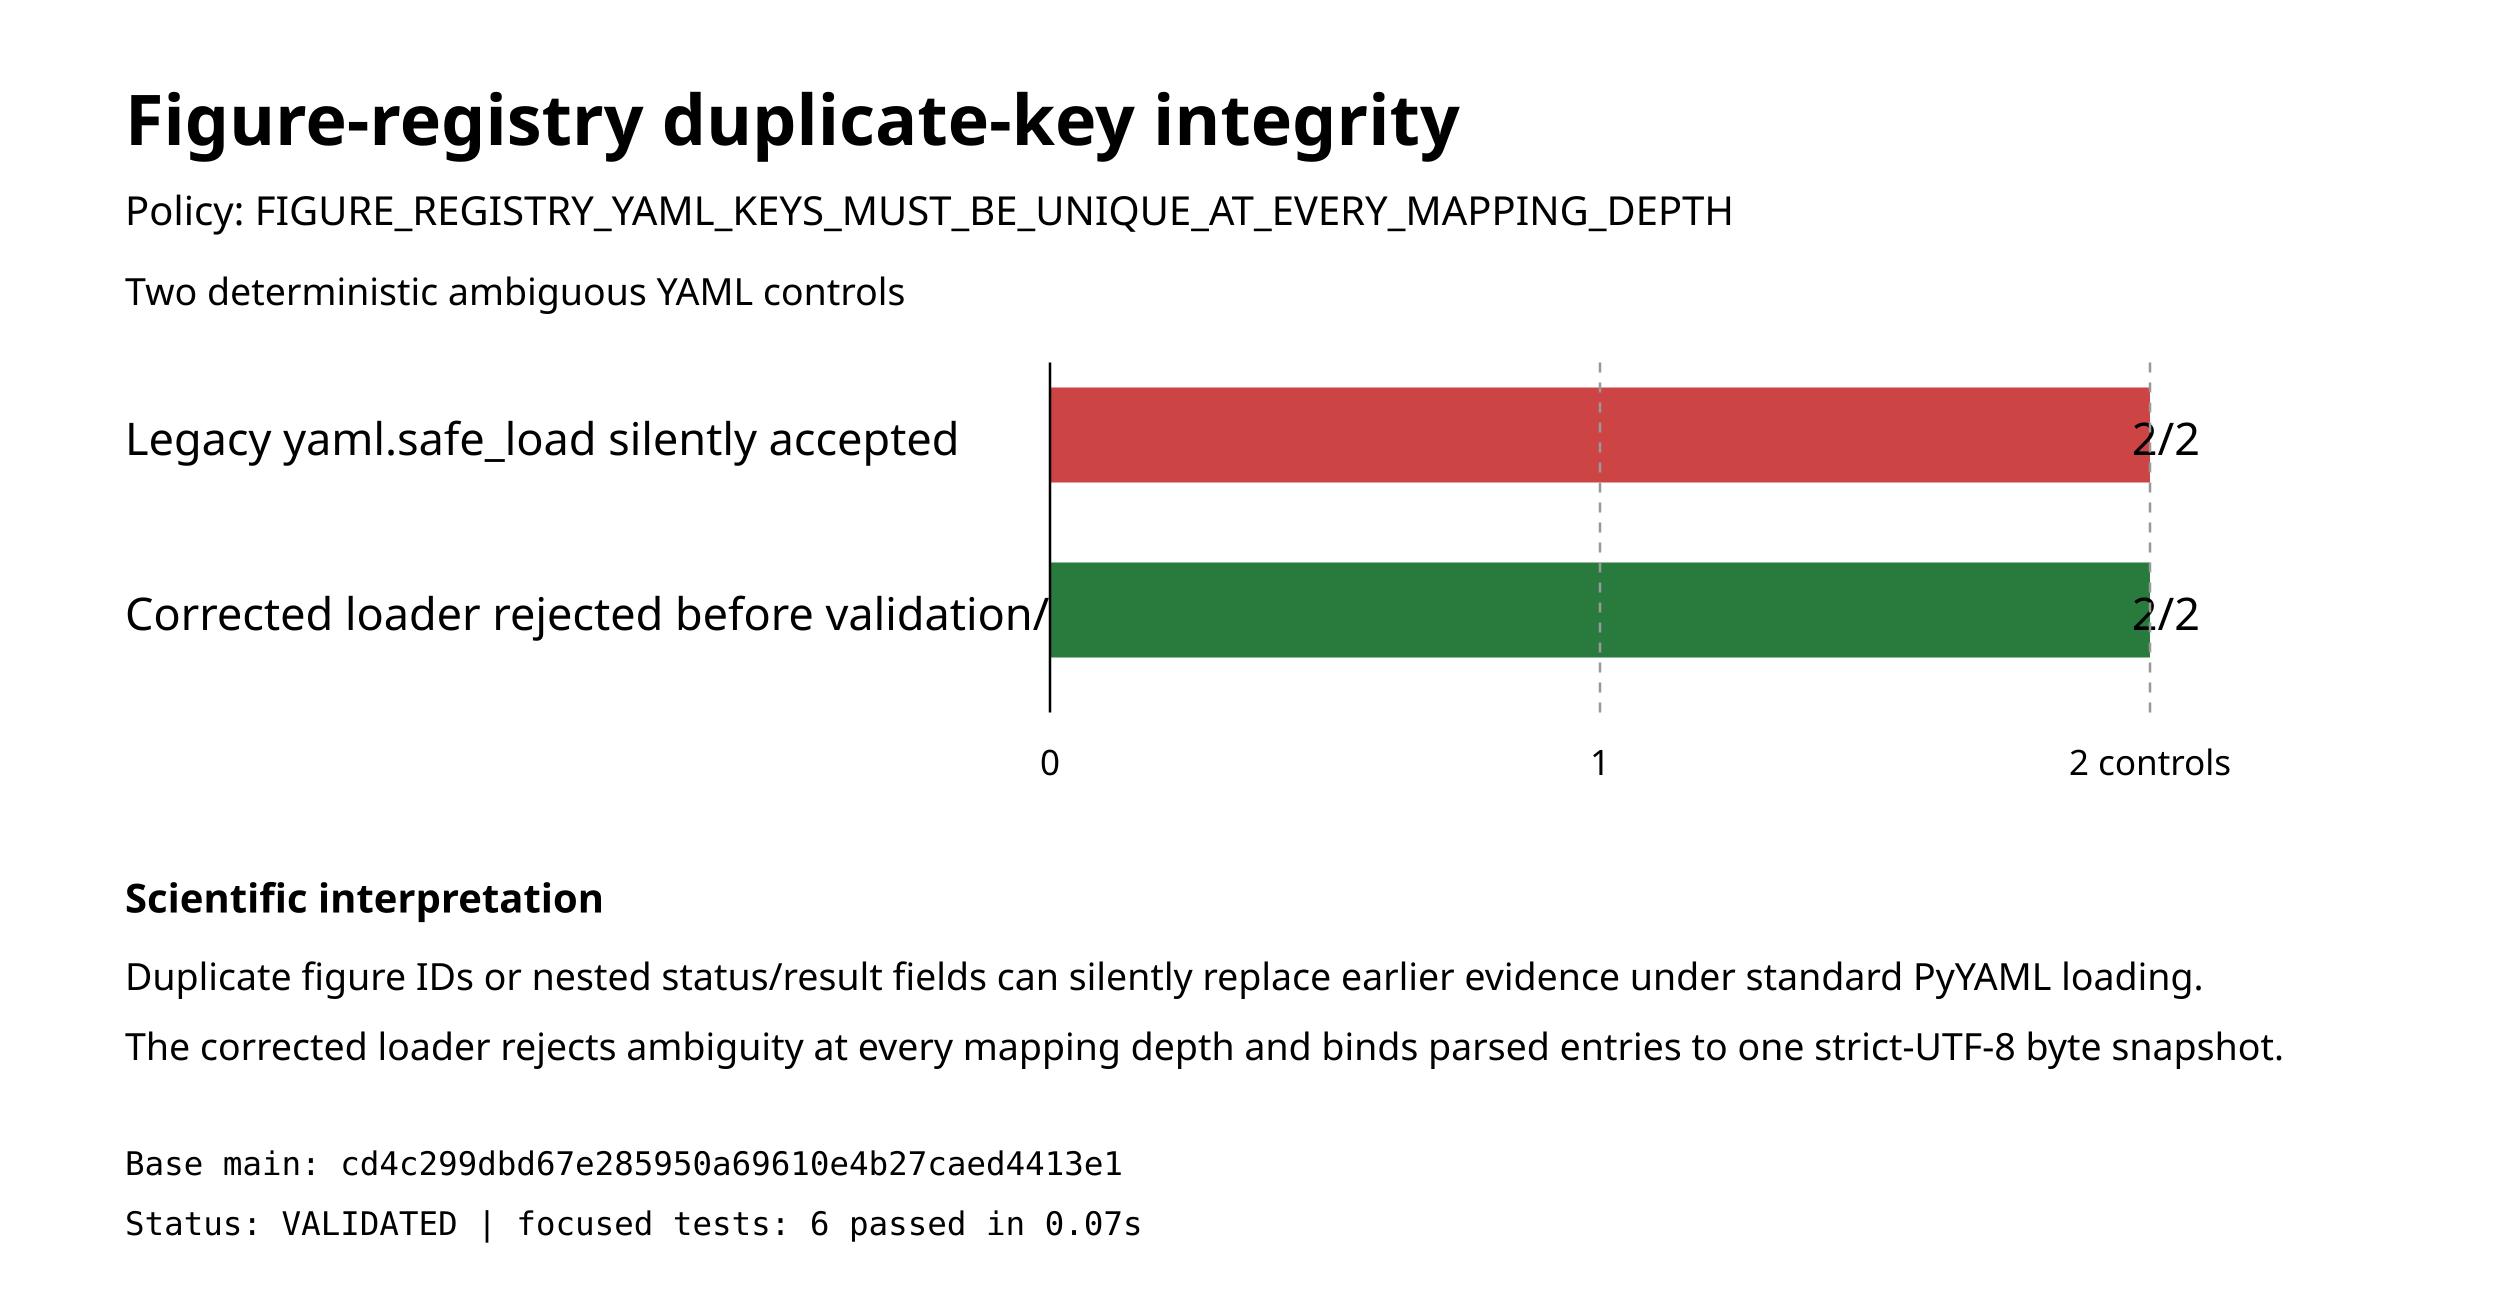
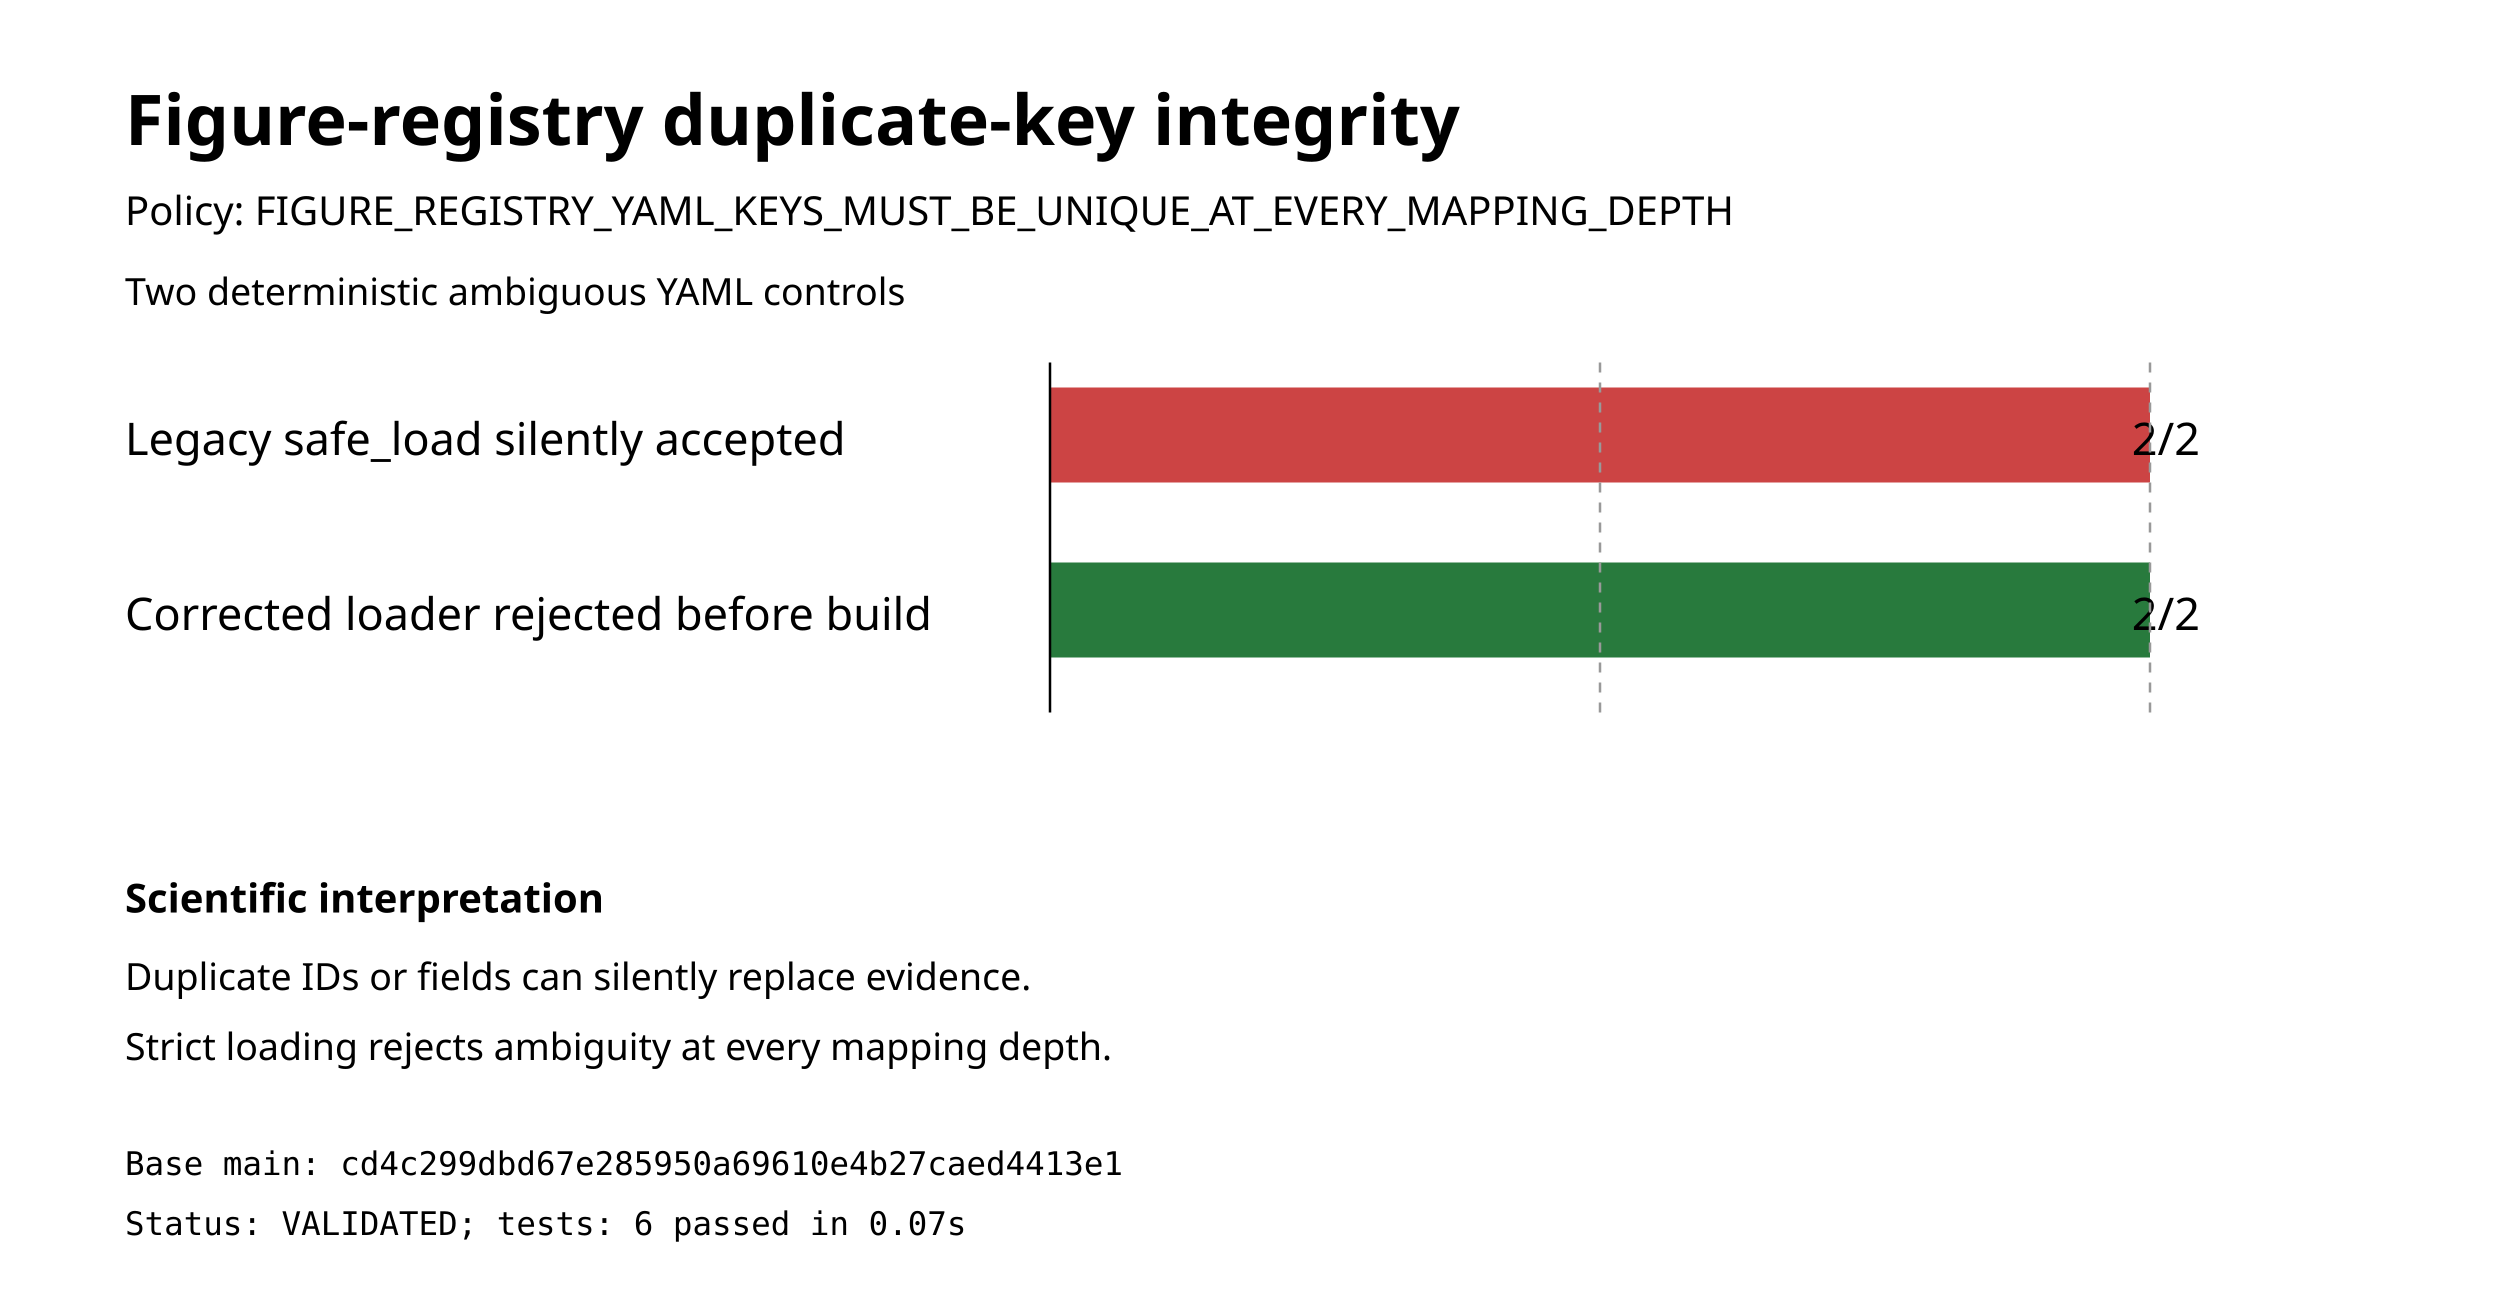
<svg xmlns="http://www.w3.org/2000/svg" width="1000" height="520" viewBox="0 0 1000 520">
  <rect width="1000" height="520" fill="white" />
  <text x="50" y="58" font-family="sans-serif" font-size="28" font-weight="bold">Figure-registry duplicate-key integrity</text>
  <text x="50" y="90" font-family="sans-serif" font-size="16">Policy: FIGURE_REGISTRY_YAML_KEYS_MUST_BE_UNIQUE_AT_EVERY_MAPPING_DEPTH</text>
  <text x="50" y="122" font-family="sans-serif" font-size="15">Two deterministic ambiguous YAML controls</text>
-   <text x="50" y="182" font-family="sans-serif" font-size="18">Legacy yaml.safe_load silently accepted</text>
+   <text x="50" y="182" font-family="sans-serif" font-size="18">Legacy safe_load silently accepted</text>
  <rect x="420" y="155" width="440" height="38" fill="#c44" />
  <text x="880" y="182" font-family="sans-serif" font-size="18" text-anchor="end">2/2</text>
-   <text x="50" y="252" font-family="sans-serif" font-size="18">Corrected loader rejected before validation/build</text>
+   <text x="50" y="252" font-family="sans-serif" font-size="18">Corrected loader rejected before build</text>
  <rect x="420" y="225" width="440" height="38" fill="#287a3d" />
  <text x="880" y="252" font-family="sans-serif" font-size="18" text-anchor="end">2/2</text>
  <line x1="420" y1="145" x2="420" y2="285" stroke="black" />
  <line x1="640" y1="145" x2="640" y2="285" stroke="#999" stroke-dasharray="4 4" />
  <line x1="860" y1="145" x2="860" y2="285" stroke="#999" stroke-dasharray="4 4" />
-   <text x="420" y="310" font-family="sans-serif" font-size="14" text-anchor="middle">0</text>
-   <text x="640" y="310" font-family="sans-serif" font-size="14" text-anchor="middle">1</text>
-   <text x="860" y="310" font-family="sans-serif" font-size="14" text-anchor="middle">2 controls</text>
  <text x="50" y="365" font-family="sans-serif" font-size="16" font-weight="bold">Scientific interpretation</text>
-   <text x="50" y="396" font-family="sans-serif" font-size="15">Duplicate figure IDs or nested status/result fields can silently replace earlier evidence under standard PyYAML loading.</text>
-   <text x="50" y="424" font-family="sans-serif" font-size="15">The corrected loader rejects ambiguity at every mapping depth and binds parsed entries to one strict-UTF-8 byte snapshot.</text>
+   <text x="50" y="396" font-family="sans-serif" font-size="15">Duplicate IDs or fields can silently replace evidence.</text>
+   <text x="50" y="424" font-family="sans-serif" font-size="15">Strict loading rejects ambiguity at every mapping depth.</text>
  <text x="50" y="470" font-family="monospace" font-size="13">Base main: cd4c299dbd67e285950a69610e4b27caed4413e1</text>
-   <text x="50" y="494" font-family="monospace" font-size="13">Status: VALIDATED | focused tests: 6 passed in 0.07s</text>
+   <text x="50" y="494" font-family="monospace" font-size="13">Status: VALIDATED; tests: 6 passed in 0.07s</text>
</svg>
